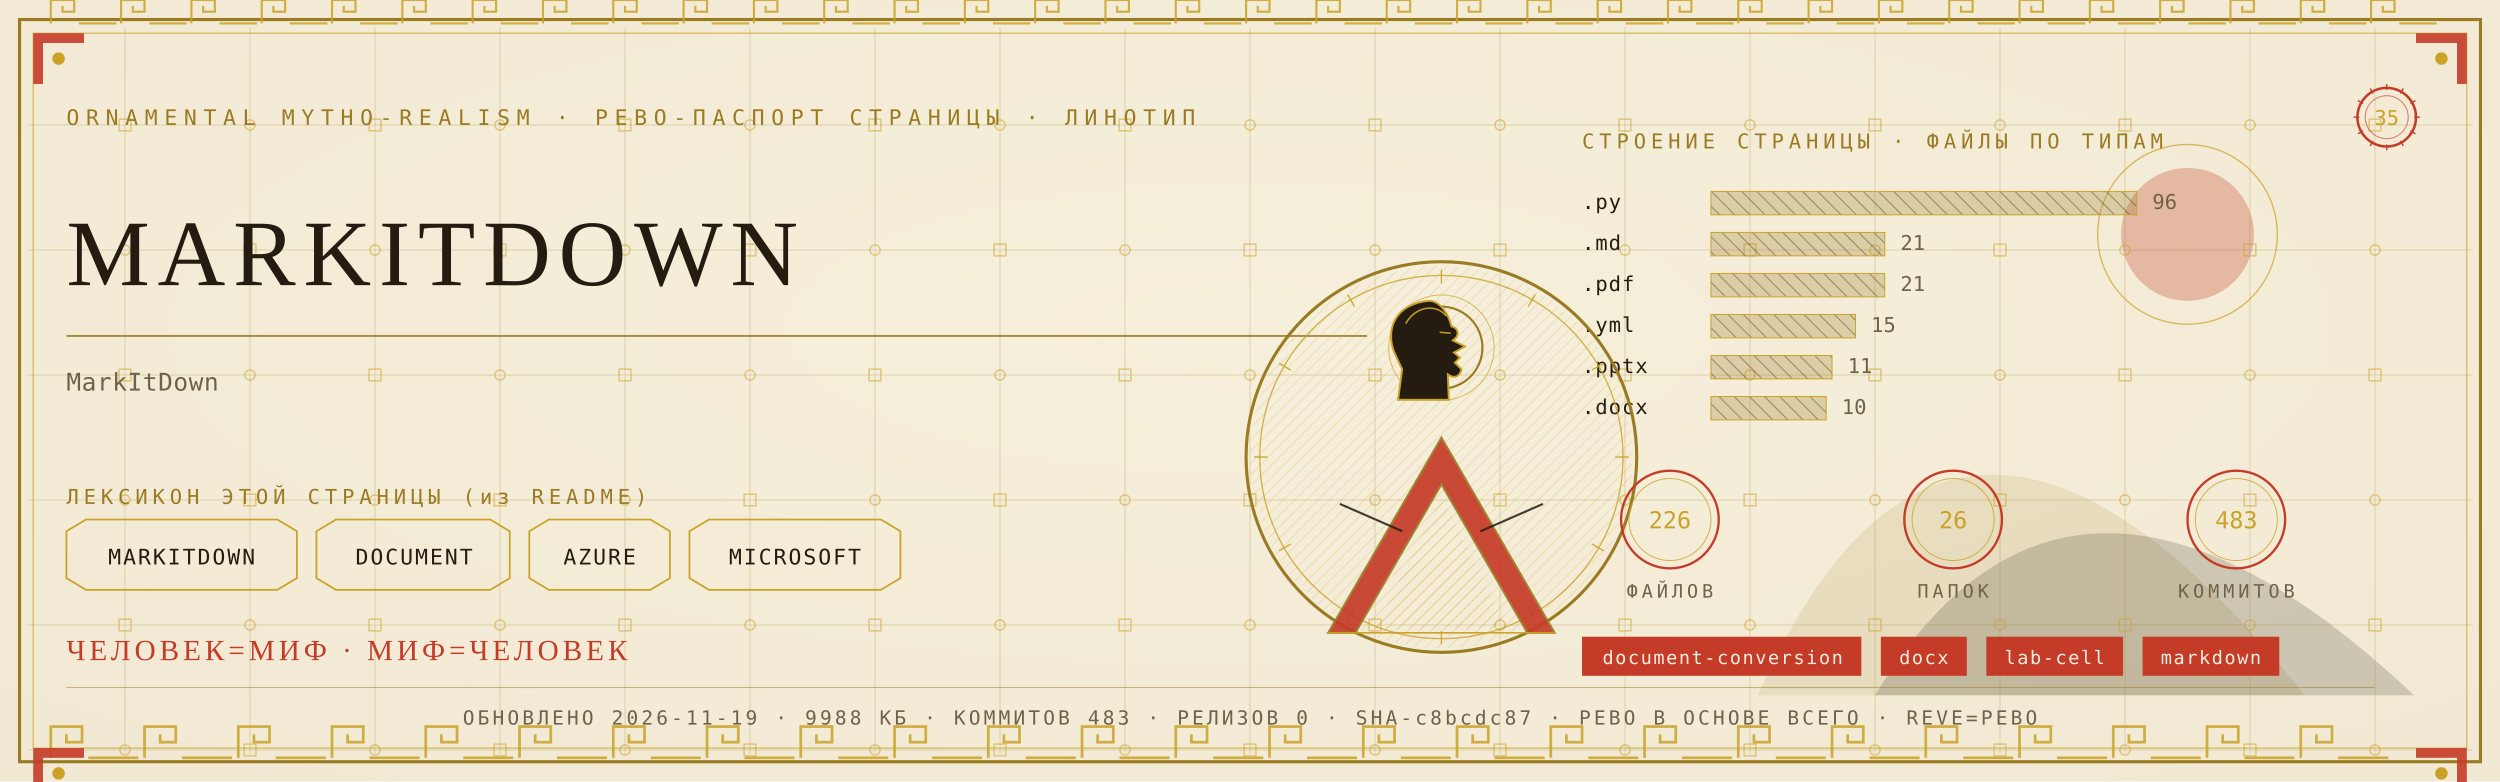
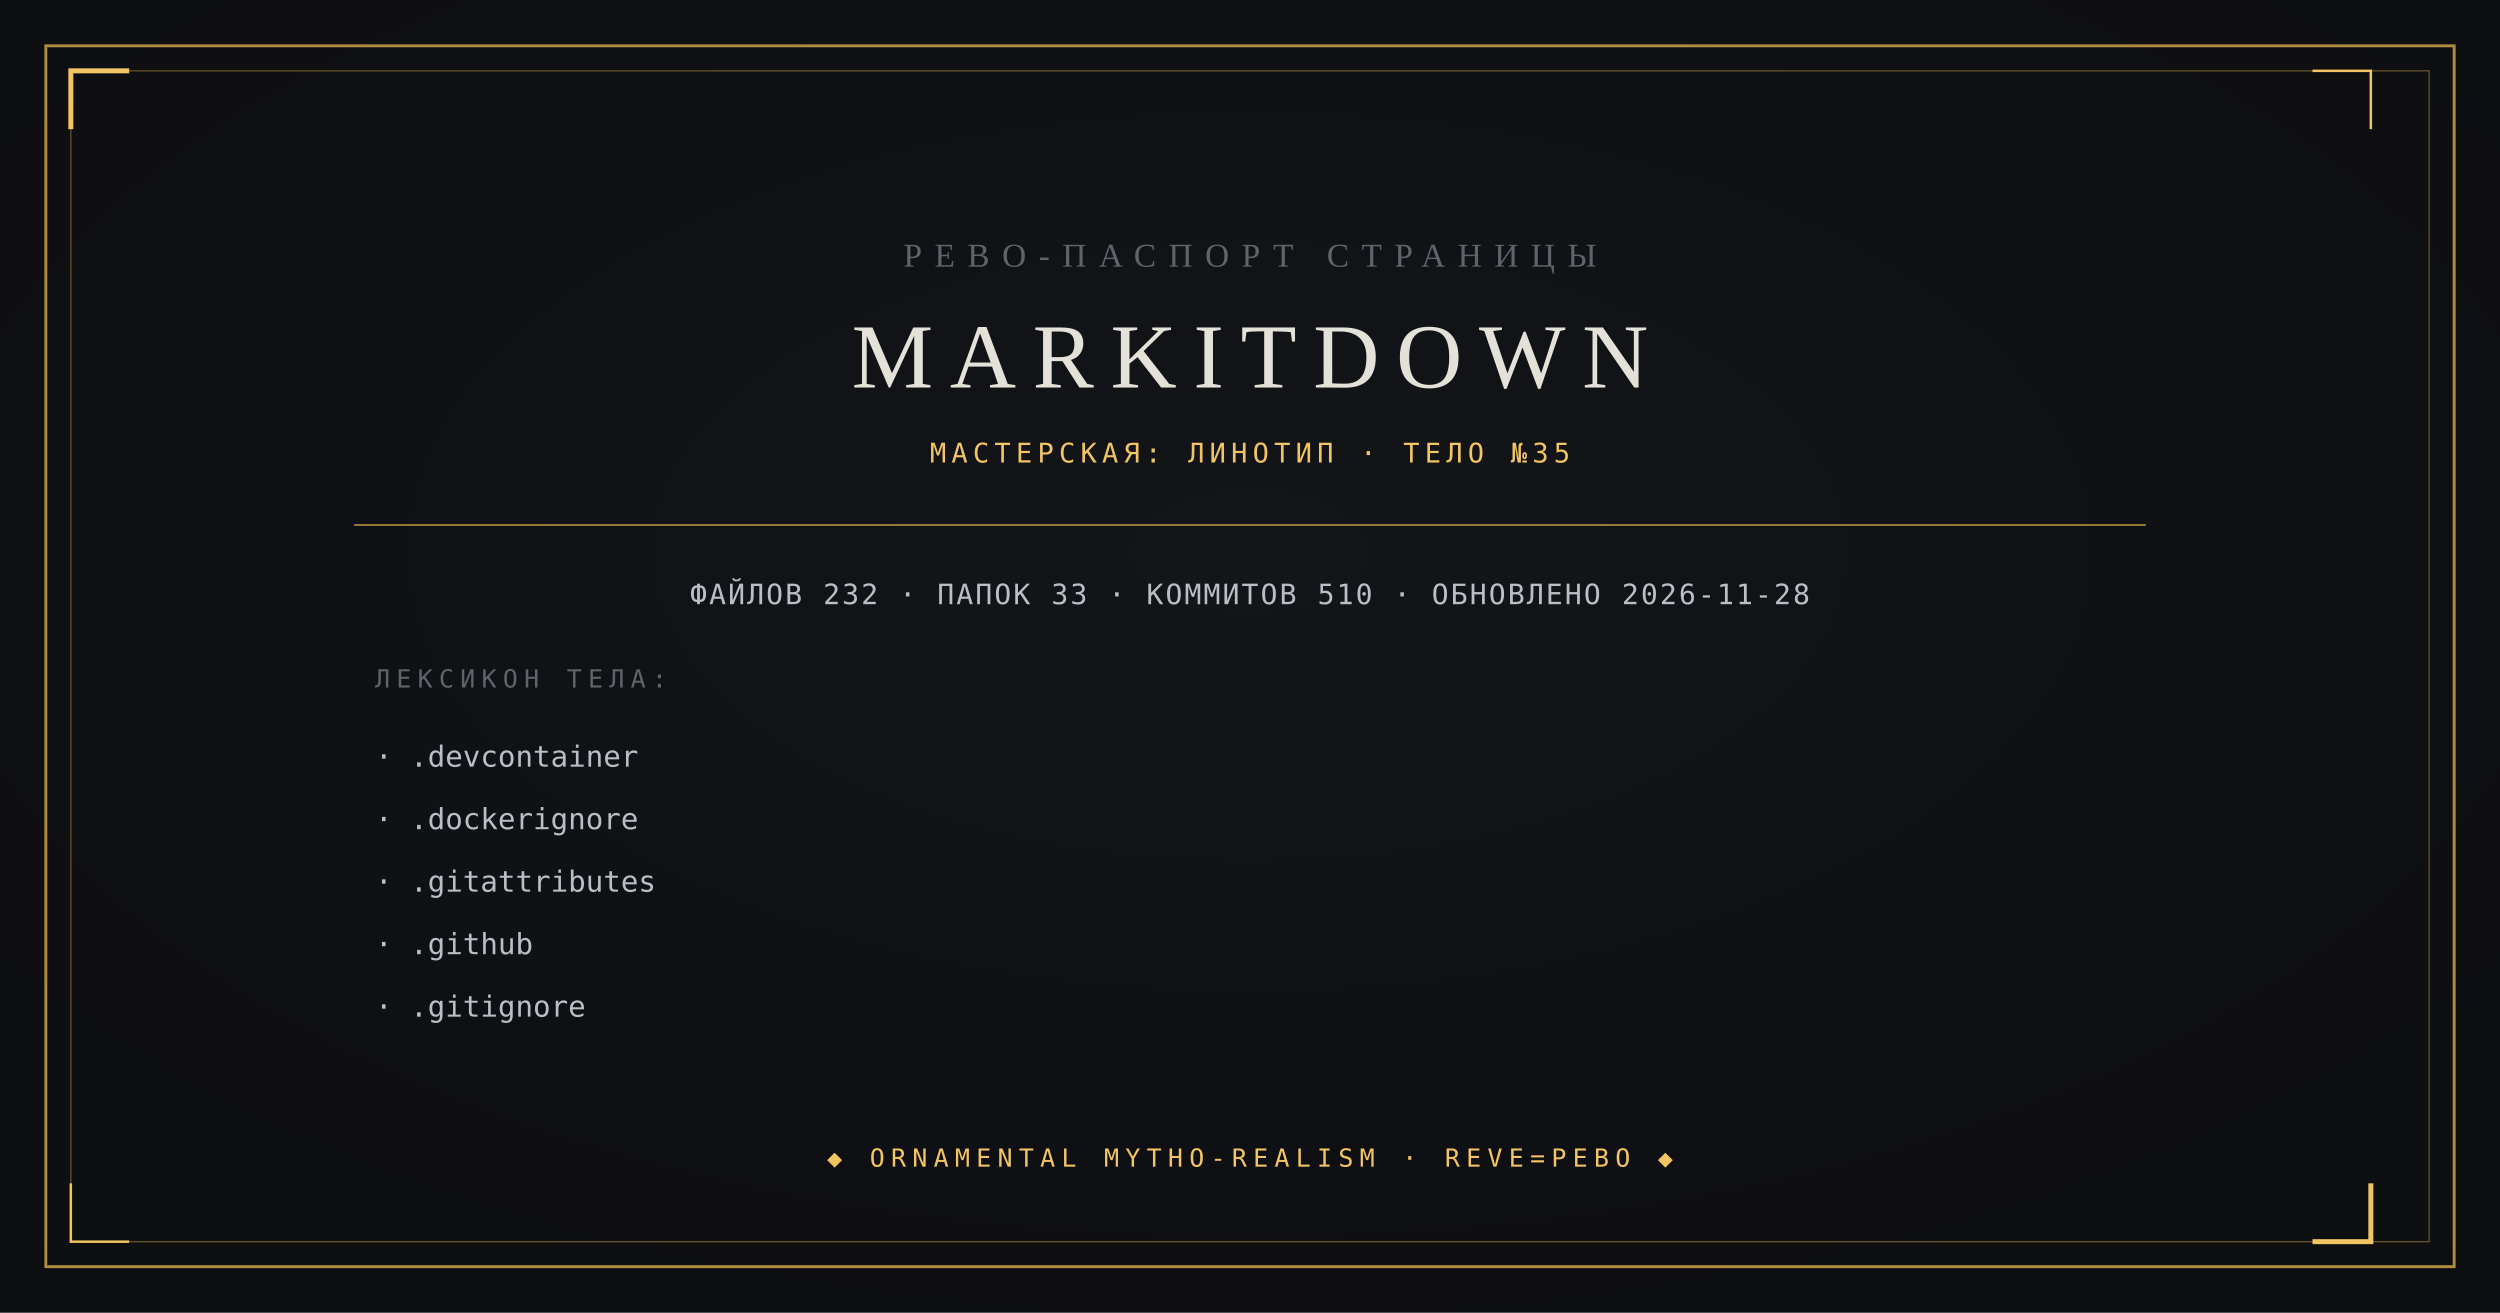
- <svg xmlns="http://www.w3.org/2000/svg" viewBox="0 0 1280 400" width="1280" height="400">
-   <defs>
-     <radialGradient id="rp35" cx="0.5" cy="0.42" r="1.1">
-       <stop offset="0" stop-color="#F6EFDC" />
-       <stop offset="1" stop-color="#EFE6CF" />
-     </radialGradient>
-     <pattern id="hatchm" width="4.2" height="4.2" patternUnits="userSpaceOnUse" patternTransform="rotate(45)">
-       <rect width="4.2" height="4.2" fill="none" />
-       <line x1="0" y1="0" x2="0" y2="4.2" stroke="#C9A227" stroke-width="0.5" />
-     </pattern>
-     <pattern id="hatchv" width="5.5" height="5.5" patternUnits="userSpaceOnUse" patternTransform="rotate(-45)">
-       <rect width="5.5" height="5.5" fill="none" />
-       <line x1="0" y1="0" x2="0" y2="5.5" stroke="#241C10" stroke-width="0.5" />
-     </pattern>
-   </defs>
-   <rect width="1280" height="400" fill="#EFE6CF" />
-   <rect width="1280" height="400" fill="url(#rp35)" opacity="0.94" />
-   <path d="M 900 356 Q 1000 130 1180 356 Z" fill="#9A7B23" opacity="0.14" />
-   <path d="M 960 356 Q 1060 190 1236 356 Z" fill="#241C10" opacity="0.18" />
-   <circle cx="1120" cy="120" r="34" fill="#C43B27" opacity="0.30" />
-   <circle cx="1120" cy="120" r="46" fill="none" stroke="#C9A227" stroke-width="0.7" opacity="0.7" />
-   <g stroke="#9A7B23" stroke-width="0.45" opacity="0.30">
-     <line x1="64" y1="14" x2="64" y2="386" />
-     <line x1="128" y1="14" x2="128" y2="386" />
-     <line x1="192" y1="14" x2="192" y2="386" />
-     <line x1="256" y1="14" x2="256" y2="386" />
-     <line x1="320" y1="14" x2="320" y2="386" />
-     <line x1="384" y1="14" x2="384" y2="386" />
-     <line x1="448" y1="14" x2="448" y2="386" />
-     <line x1="512" y1="14" x2="512" y2="386" />
-     <line x1="576" y1="14" x2="576" y2="386" />
-     <line x1="640" y1="14" x2="640" y2="386" />
-     <line x1="704" y1="14" x2="704" y2="386" />
-     <line x1="768" y1="14" x2="768" y2="386" />
-     <line x1="832" y1="14" x2="832" y2="386" />
-     <line x1="896" y1="14" x2="896" y2="386" />
-     <line x1="960" y1="14" x2="960" y2="386" />
-     <line x1="1024" y1="14" x2="1024" y2="386" />
-     <line x1="1088" y1="14" x2="1088" y2="386" />
-     <line x1="1152" y1="14" x2="1152" y2="386" />
-     <line x1="1216" y1="14" x2="1216" y2="386" />
-     <line x1="14" y1="64" x2="1266" y2="64" />
-     <line x1="14" y1="128" x2="1266" y2="128" />
-     <line x1="14" y1="192" x2="1266" y2="192" />
-     <line x1="14" y1="256" x2="1266" y2="256" />
-     <line x1="14" y1="320" x2="1266" y2="320" />
-     <line x1="14" y1="384" x2="1266" y2="384" />
-   </g>
-   <g fill="none" stroke="#C9A227" stroke-width="0.8" opacity="0.5">
-     <rect x="61" y="61" width="6" height="6" />
-     <circle cx="64" cy="128" r="2.6" />
-     <rect x="61" y="189" width="6" height="6" />
-     <circle cx="64" cy="256" r="2.6" />
-     <rect x="61" y="317" width="6" height="6" />
-     <circle cx="64" cy="384" r="2.6" />
-     <circle cx="128" cy="64" r="2.6" />
-     <rect x="125" y="125" width="6" height="6" />
-     <circle cx="128" cy="192" r="2.6" />
-     <rect x="125" y="253" width="6" height="6" />
-     <circle cx="128" cy="320" r="2.6" />
-     <rect x="125" y="381" width="6" height="6" />
-     <rect x="189" y="61" width="6" height="6" />
-     <circle cx="192" cy="128" r="2.6" />
-     <rect x="189" y="189" width="6" height="6" />
-     <circle cx="192" cy="256" r="2.6" />
-     <rect x="189" y="317" width="6" height="6" />
-     <circle cx="192" cy="384" r="2.6" />
-     <circle cx="256" cy="64" r="2.6" />
-     <rect x="253" y="125" width="6" height="6" />
-     <circle cx="256" cy="192" r="2.6" />
-     <rect x="253" y="253" width="6" height="6" />
-     <circle cx="256" cy="320" r="2.6" />
-     <rect x="253" y="381" width="6" height="6" />
-     <rect x="317" y="61" width="6" height="6" />
-     <circle cx="320" cy="128" r="2.6" />
-     <rect x="317" y="189" width="6" height="6" />
-     <circle cx="320" cy="256" r="2.6" />
-     <rect x="317" y="317" width="6" height="6" />
-     <circle cx="320" cy="384" r="2.6" />
-     <circle cx="384" cy="64" r="2.6" />
-     <rect x="381" y="125" width="6" height="6" />
-     <circle cx="384" cy="192" r="2.6" />
-     <rect x="381" y="253" width="6" height="6" />
-     <circle cx="384" cy="320" r="2.6" />
-     <rect x="381" y="381" width="6" height="6" />
-     <rect x="445" y="61" width="6" height="6" />
-     <circle cx="448" cy="128" r="2.6" />
-     <rect x="445" y="189" width="6" height="6" />
-     <circle cx="448" cy="256" r="2.6" />
-     <rect x="445" y="317" width="6" height="6" />
-     <circle cx="448" cy="384" r="2.6" />
-     <circle cx="512" cy="64" r="2.6" />
-     <rect x="509" y="125" width="6" height="6" />
-     <circle cx="512" cy="192" r="2.6" />
-     <rect x="509" y="253" width="6" height="6" />
-     <circle cx="512" cy="320" r="2.6" />
-     <rect x="509" y="381" width="6" height="6" />
-     <rect x="573" y="61" width="6" height="6" />
-     <circle cx="576" cy="128" r="2.6" />
-     <rect x="573" y="189" width="6" height="6" />
-     <circle cx="576" cy="256" r="2.6" />
-     <rect x="573" y="317" width="6" height="6" />
-     <circle cx="576" cy="384" r="2.6" />
-     <circle cx="640" cy="64" r="2.6" />
-     <rect x="637" y="125" width="6" height="6" />
-     <circle cx="640" cy="192" r="2.6" />
-     <rect x="637" y="253" width="6" height="6" />
-     <circle cx="640" cy="320" r="2.6" />
-     <rect x="637" y="381" width="6" height="6" />
-     <rect x="701" y="61" width="6" height="6" />
-     <circle cx="704" cy="128" r="2.6" />
-     <rect x="701" y="189" width="6" height="6" />
-     <circle cx="704" cy="256" r="2.6" />
-     <rect x="701" y="317" width="6" height="6" />
-     <circle cx="704" cy="384" r="2.6" />
-     <circle cx="768" cy="64" r="2.6" />
-     <rect x="765" y="125" width="6" height="6" />
-     <circle cx="768" cy="192" r="2.6" />
-     <rect x="765" y="253" width="6" height="6" />
-     <circle cx="768" cy="320" r="2.6" />
-     <rect x="765" y="381" width="6" height="6" />
-     <rect x="829" y="61" width="6" height="6" />
-     <circle cx="832" cy="128" r="2.6" />
-     <rect x="829" y="189" width="6" height="6" />
-     <circle cx="832" cy="256" r="2.6" />
-     <rect x="829" y="317" width="6" height="6" />
-     <circle cx="832" cy="384" r="2.6" />
-     <circle cx="896" cy="64" r="2.6" />
-     <rect x="893" y="125" width="6" height="6" />
-     <circle cx="896" cy="192" r="2.6" />
-     <rect x="893" y="253" width="6" height="6" />
-     <circle cx="896" cy="320" r="2.6" />
-     <rect x="893" y="381" width="6" height="6" />
-     <rect x="957" y="61" width="6" height="6" />
-     <circle cx="960" cy="128" r="2.6" />
-     <rect x="957" y="189" width="6" height="6" />
-     <circle cx="960" cy="256" r="2.6" />
-     <rect x="957" y="317" width="6" height="6" />
-     <circle cx="960" cy="384" r="2.6" />
-     <circle cx="1024" cy="64" r="2.6" />
-     <rect x="1021" y="125" width="6" height="6" />
-     <circle cx="1024" cy="192" r="2.6" />
-     <rect x="1021" y="253" width="6" height="6" />
-     <circle cx="1024" cy="320" r="2.6" />
-     <rect x="1021" y="381" width="6" height="6" />
-     <rect x="1085" y="61" width="6" height="6" />
-     <circle cx="1088" cy="128" r="2.6" />
-     <rect x="1085" y="189" width="6" height="6" />
-     <circle cx="1088" cy="256" r="2.6" />
-     <rect x="1085" y="317" width="6" height="6" />
-     <circle cx="1088" cy="384" r="2.6" />
-     <circle cx="1152" cy="64" r="2.6" />
-     <rect x="1149" y="125" width="6" height="6" />
-     <circle cx="1152" cy="192" r="2.6" />
-     <rect x="1149" y="253" width="6" height="6" />
-     <circle cx="1152" cy="320" r="2.6" />
-     <rect x="1149" y="381" width="6" height="6" />
-     <rect x="1213" y="61" width="6" height="6" />
-     <circle cx="1216" cy="128" r="2.6" />
-     <rect x="1213" y="189" width="6" height="6" />
-     <circle cx="1216" cy="256" r="2.6" />
-     <rect x="1213" y="317" width="6" height="6" />
-     <circle cx="1216" cy="384" r="2.6" />
-   </g>
-   <rect x="10" y="10" width="1260" height="380" fill="none" stroke="#9A7B23" stroke-width="1.6" />
-   <rect x="17" y="17" width="1246" height="366" fill="none" stroke="#C9A227" stroke-width="0.6" opacity="0.75" />
-   <g fill="none" stroke="#C9A227" stroke-width="1.4" opacity="0.85">
-     <path d="M 26 388 L 26 372 L 42 372 L 42 380.0 L 34.0 380.0 L 34.0 376.0" />
-     <line x1="45.2" y1="388" x2="70.8" y2="388" />
-     <path d="M 74 388 L 74 372 L 90 372 L 90 380.0 L 82.0 380.0 L 82.0 376.0" />
-     <line x1="93.2" y1="388" x2="118.8" y2="388" />
-     <path d="M 122 388 L 122 372 L 138 372 L 138 380.0 L 130.0 380.0 L 130.0 376.0" />
-     <line x1="141.2" y1="388" x2="166.8" y2="388" />
-     <path d="M 170 388 L 170 372 L 186 372 L 186 380.0 L 178.0 380.0 L 178.0 376.0" />
-     <line x1="189.2" y1="388" x2="214.8" y2="388" />
-     <path d="M 218 388 L 218 372 L 234 372 L 234 380.0 L 226.0 380.0 L 226.0 376.0" />
-     <line x1="237.2" y1="388" x2="262.8" y2="388" />
-     <path d="M 266 388 L 266 372 L 282 372 L 282 380.0 L 274.0 380.0 L 274.0 376.0" />
-     <line x1="285.2" y1="388" x2="310.8" y2="388" />
-     <path d="M 314 388 L 314 372 L 330 372 L 330 380.0 L 322.0 380.0 L 322.0 376.0" />
-     <line x1="333.2" y1="388" x2="358.8" y2="388" />
-     <path d="M 362 388 L 362 372 L 378 372 L 378 380.0 L 370.0 380.0 L 370.0 376.0" />
-     <line x1="381.2" y1="388" x2="406.8" y2="388" />
-     <path d="M 410 388 L 410 372 L 426 372 L 426 380.0 L 418.0 380.0 L 418.0 376.0" />
-     <line x1="429.2" y1="388" x2="454.8" y2="388" />
-     <path d="M 458 388 L 458 372 L 474 372 L 474 380.0 L 466.0 380.0 L 466.0 376.0" />
-     <line x1="477.2" y1="388" x2="502.8" y2="388" />
-     <path d="M 506 388 L 506 372 L 522 372 L 522 380.0 L 514.0 380.0 L 514.0 376.0" />
-     <line x1="525.2" y1="388" x2="550.8" y2="388" />
-     <path d="M 554 388 L 554 372 L 570 372 L 570 380.0 L 562.0 380.0 L 562.0 376.0" />
-     <line x1="573.2" y1="388" x2="598.8" y2="388" />
-     <path d="M 602 388 L 602 372 L 618 372 L 618 380.0 L 610.0 380.0 L 610.0 376.0" />
-     <line x1="621.2" y1="388" x2="646.8" y2="388" />
-     <path d="M 650 388 L 650 372 L 666 372 L 666 380.0 L 658.0 380.0 L 658.0 376.0" />
-     <line x1="669.2" y1="388" x2="694.8" y2="388" />
-     <path d="M 698 388 L 698 372 L 714 372 L 714 380.0 L 706.0 380.0 L 706.0 376.0" />
-     <line x1="717.2" y1="388" x2="742.8" y2="388" />
-     <path d="M 746 388 L 746 372 L 762 372 L 762 380.0 L 754.0 380.0 L 754.0 376.0" />
-     <line x1="765.2" y1="388" x2="790.8" y2="388" />
-     <path d="M 794 388 L 794 372 L 810 372 L 810 380.0 L 802.0 380.0 L 802.0 376.0" />
-     <line x1="813.2" y1="388" x2="838.8" y2="388" />
-     <path d="M 842 388 L 842 372 L 858 372 L 858 380.0 L 850.0 380.0 L 850.0 376.0" />
-     <line x1="861.2" y1="388" x2="886.8" y2="388" />
-     <path d="M 890 388 L 890 372 L 906 372 L 906 380.0 L 898.0 380.0 L 898.0 376.0" />
-     <line x1="909.2" y1="388" x2="934.8" y2="388" />
-     <path d="M 938 388 L 938 372 L 954 372 L 954 380.0 L 946.0 380.0 L 946.0 376.0" />
-     <line x1="957.2" y1="388" x2="982.8" y2="388" />
-     <path d="M 986 388 L 986 372 L 1002 372 L 1002 380.0 L 994.0 380.0 L 994.0 376.0" />
-     <line x1="1005.2" y1="388" x2="1030.8" y2="388" />
-     <path d="M 1034 388 L 1034 372 L 1050 372 L 1050 380.0 L 1042.0 380.0 L 1042.0 376.0" />
-     <line x1="1053.2" y1="388" x2="1078.8" y2="388" />
-     <path d="M 1082 388 L 1082 372 L 1098 372 L 1098 380.0 L 1090.0 380.0 L 1090.0 376.0" />
-     <line x1="1101.2" y1="388" x2="1126.8" y2="388" />
-     <path d="M 1130 388 L 1130 372 L 1146 372 L 1146 380.0 L 1138.0 380.0 L 1138.0 376.0" />
-     <line x1="1149.2" y1="388" x2="1174.8" y2="388" />
-     <path d="M 1178 388 L 1178 372 L 1194 372 L 1194 380.0 L 1186.0 380.0 L 1186.0 376.0" />
-     <line x1="1197.2" y1="388" x2="1222.8" y2="388" />
-   </g>
-   <g fill="none" stroke="#C9A227" stroke-width="1.1" opacity="0.85">
-     <path d="M 26 12 L 26 0 L 38 0 L 38 6.0 L 32.0 6.0 L 32.0 3.0" />
-     <line x1="40.4" y1="12" x2="59.6" y2="12" />
-     <path d="M 62 12 L 62 0 L 74 0 L 74 6.0 L 68.0 6.0 L 68.0 3.0" />
-     <line x1="76.4" y1="12" x2="95.6" y2="12" />
-     <path d="M 98 12 L 98 0 L 110 0 L 110 6.0 L 104.0 6.0 L 104.0 3.0" />
-     <line x1="112.4" y1="12" x2="131.6" y2="12" />
-     <path d="M 134 12 L 134 0 L 146 0 L 146 6.0 L 140.0 6.0 L 140.0 3.0" />
-     <line x1="148.4" y1="12" x2="167.6" y2="12" />
-     <path d="M 170 12 L 170 0 L 182 0 L 182 6.0 L 176.0 6.0 L 176.0 3.0" />
-     <line x1="184.4" y1="12" x2="203.6" y2="12" />
-     <path d="M 206 12 L 206 0 L 218 0 L 218 6.0 L 212.0 6.0 L 212.0 3.0" />
-     <line x1="220.4" y1="12" x2="239.6" y2="12" />
-     <path d="M 242 12 L 242 0 L 254 0 L 254 6.0 L 248.0 6.0 L 248.0 3.0" />
-     <line x1="256.4" y1="12" x2="275.6" y2="12" />
-     <path d="M 278 12 L 278 0 L 290 0 L 290 6.0 L 284.0 6.0 L 284.0 3.0" />
-     <line x1="292.4" y1="12" x2="311.6" y2="12" />
-     <path d="M 314 12 L 314 0 L 326 0 L 326 6.0 L 320.0 6.0 L 320.0 3.0" />
-     <line x1="328.4" y1="12" x2="347.6" y2="12" />
-     <path d="M 350 12 L 350 0 L 362 0 L 362 6.0 L 356.0 6.0 L 356.0 3.0" />
-     <line x1="364.4" y1="12" x2="383.6" y2="12" />
-     <path d="M 386 12 L 386 0 L 398 0 L 398 6.0 L 392.0 6.0 L 392.0 3.0" />
-     <line x1="400.4" y1="12" x2="419.6" y2="12" />
-     <path d="M 422 12 L 422 0 L 434 0 L 434 6.0 L 428.0 6.0 L 428.0 3.0" />
-     <line x1="436.4" y1="12" x2="455.6" y2="12" />
-     <path d="M 458 12 L 458 0 L 470 0 L 470 6.0 L 464.0 6.0 L 464.0 3.0" />
-     <line x1="472.4" y1="12" x2="491.6" y2="12" />
-     <path d="M 494 12 L 494 0 L 506 0 L 506 6.0 L 500.0 6.0 L 500.0 3.0" />
-     <line x1="508.4" y1="12" x2="527.6" y2="12" />
-     <path d="M 530 12 L 530 0 L 542 0 L 542 6.0 L 536.0 6.0 L 536.0 3.0" />
-     <line x1="544.4" y1="12" x2="563.6" y2="12" />
-     <path d="M 566 12 L 566 0 L 578 0 L 578 6.0 L 572.0 6.0 L 572.0 3.0" />
-     <line x1="580.4" y1="12" x2="599.6" y2="12" />
-     <path d="M 602 12 L 602 0 L 614 0 L 614 6.0 L 608.0 6.0 L 608.0 3.0" />
-     <line x1="616.4" y1="12" x2="635.6" y2="12" />
-     <path d="M 638 12 L 638 0 L 650 0 L 650 6.0 L 644.0 6.0 L 644.0 3.0" />
-     <line x1="652.4" y1="12" x2="671.6" y2="12" />
-     <path d="M 674 12 L 674 0 L 686 0 L 686 6.0 L 680.0 6.0 L 680.0 3.0" />
-     <line x1="688.4" y1="12" x2="707.6" y2="12" />
-     <path d="M 710 12 L 710 0 L 722 0 L 722 6.0 L 716.0 6.0 L 716.0 3.0" />
-     <line x1="724.4" y1="12" x2="743.6" y2="12" />
-     <path d="M 746 12 L 746 0 L 758 0 L 758 6.0 L 752.0 6.0 L 752.0 3.0" />
-     <line x1="760.4" y1="12" x2="779.6" y2="12" />
-     <path d="M 782 12 L 782 0 L 794 0 L 794 6.0 L 788.0 6.0 L 788.0 3.0" />
-     <line x1="796.4" y1="12" x2="815.6" y2="12" />
-     <path d="M 818 12 L 818 0 L 830 0 L 830 6.0 L 824.0 6.0 L 824.0 3.0" />
-     <line x1="832.4" y1="12" x2="851.6" y2="12" />
-     <path d="M 854 12 L 854 0 L 866 0 L 866 6.0 L 860.0 6.0 L 860.0 3.0" />
-     <line x1="868.4" y1="12" x2="887.6" y2="12" />
-     <path d="M 890 12 L 890 0 L 902 0 L 902 6.0 L 896.0 6.0 L 896.0 3.0" />
-     <line x1="904.4" y1="12" x2="923.6" y2="12" />
-     <path d="M 926 12 L 926 0 L 938 0 L 938 6.0 L 932.0 6.0 L 932.0 3.0" />
-     <line x1="940.4" y1="12" x2="959.6" y2="12" />
-     <path d="M 962 12 L 962 0 L 974 0 L 974 6.0 L 968.0 6.0 L 968.0 3.0" />
-     <line x1="976.4" y1="12" x2="995.6" y2="12" />
-     <path d="M 998 12 L 998 0 L 1010 0 L 1010 6.0 L 1004.0 6.0 L 1004.0 3.0" />
-     <line x1="1012.4" y1="12" x2="1031.6" y2="12" />
-     <path d="M 1034 12 L 1034 0 L 1046 0 L 1046 6.0 L 1040.0 6.0 L 1040.0 3.0" />
-     <line x1="1048.4" y1="12" x2="1067.6" y2="12" />
-     <path d="M 1070 12 L 1070 0 L 1082 0 L 1082 6.0 L 1076.0 6.0 L 1076.0 3.0" />
-     <line x1="1084.4" y1="12" x2="1103.6" y2="12" />
-     <path d="M 1106 12 L 1106 0 L 1118 0 L 1118 6.0 L 1112.0 6.0 L 1112.0 3.0" />
-     <line x1="1120.4" y1="12" x2="1139.6" y2="12" />
-     <path d="M 1142 12 L 1142 0 L 1154 0 L 1154 6.0 L 1148.0 6.0 L 1148.0 3.0" />
-     <line x1="1156.4" y1="12" x2="1175.6" y2="12" />
-     <path d="M 1178 12 L 1178 0 L 1190 0 L 1190 6.0 L 1184.0 6.0 L 1184.0 3.0" />
-     <line x1="1192.4" y1="12" x2="1211.6" y2="12" />
-     <path d="M 1214 12 L 1214 0 L 1226 0 L 1226 6.0 L 1220.0 6.0 L 1220.0 3.0" />
-     <line x1="1228.4" y1="12" x2="1247.6" y2="12" />
-   </g>
-   <g transform="translate(17,17) scale(1,1)">
-     <path d="M 0 0 L 26 0 L 26 5 L 5 5 L 5 26 L 0 26 Z" fill="#C43B27" opacity="0.9" />
-     <circle cx="13" cy="13" r="3.2" fill="#C9A227" />
-   </g>
-   <g transform="translate(1263,17) scale(-1,1)">
-     <path d="M 0 0 L 26 0 L 26 5 L 5 5 L 5 26 L 0 26 Z" fill="#C43B27" opacity="0.9" />
-     <circle cx="13" cy="13" r="3.2" fill="#C9A227" />
-   </g>
-   <g transform="translate(17,383) scale(1,1)">
-     <path d="M 0 0 L 26 0 L 26 5 L 5 5 L 5 26 L 0 26 Z" fill="#C43B27" opacity="0.9" />
-     <circle cx="13" cy="13" r="3.2" fill="#C9A227" />
-   </g>
-   <g transform="translate(1263,383) scale(-1,1)">
-     <path d="M 0 0 L 26 0 L 26 5 L 5 5 L 5 26 L 0 26 Z" fill="#C43B27" opacity="0.9" />
-     <circle cx="13" cy="13" r="3.2" fill="#C9A227" />
-   </g>
-   <text x="34" y="64" font-family="'Cascadia Mono', ui-monospace, Consolas, monospace" font-size="11" fill="#9A7B23" letter-spacing="3.4">ORNAMENTAL MYTHO-REALISM · РЕВО-ПАСПОРТ СТРАНИЦЫ · ЛИНОТИП</text>
-   <g transform="translate(1222,60)">
-     <circle r="15" fill="none" stroke="#C43B27" stroke-width="1.3" />
-     <circle r="11" fill="none" stroke="#C43B27" stroke-width="0.55" opacity="0.6" />
-     <text y="4" text-anchor="middle" font-family="'Cascadia Mono', ui-monospace, Consolas, monospace" font-size="10.5" fill="#C9A227">35</text>
-     <g stroke="#C43B27" stroke-width="0.7">
-       <line x1="0" y1="-17" x2="0" y2="-14" transform="rotate(0)" />
-       <line x1="0" y1="-17" x2="0" y2="-14" transform="rotate(30)" />
-       <line x1="0" y1="-17" x2="0" y2="-14" transform="rotate(60)" />
-       <line x1="0" y1="-17" x2="0" y2="-14" transform="rotate(90)" />
-       <line x1="0" y1="-17" x2="0" y2="-14" transform="rotate(120)" />
-       <line x1="0" y1="-17" x2="0" y2="-14" transform="rotate(150)" />
-       <line x1="0" y1="-17" x2="0" y2="-14" transform="rotate(180)" />
-       <line x1="0" y1="-17" x2="0" y2="-14" transform="rotate(210)" />
-       <line x1="0" y1="-17" x2="0" y2="-14" transform="rotate(240)" />
-       <line x1="0" y1="-17" x2="0" y2="-14" transform="rotate(270)" />
-       <line x1="0" y1="-17" x2="0" y2="-14" transform="rotate(300)" />
-       <line x1="0" y1="-17" x2="0" y2="-14" transform="rotate(330)" />
-     </g>
-   </g>
-   <text x="34" y="146" font-family="Georgia, 'Times New Roman', serif" font-size="48.0" fill="#241C10" letter-spacing="4">MARKITDOWN</text>
-   <line x1="34" y1="172" x2="700" y2="172" stroke="#9A7B23" stroke-width="1" opacity="0.85" />
-   <text x="34" y="200" font-family="'Cascadia Mono', ui-monospace, Consolas, monospace" font-size="12.5" fill="#6E6249" letter-spacing="0.3">MarkItDown</text>
-   <text x="34" y="258" font-family="'Cascadia Mono', ui-monospace, Consolas, monospace" font-size="10.5" fill="#9A7B23" letter-spacing="2.5">ЛЕКСИКОН ЭТОЙ СТРАНИЦЫ (из README)</text>
-   <path d="M 34 272 L 44 266 L 142 266 L 152 272 L 152 296 L 142 302 L 44 302 L 34 296 Z" fill="none" stroke="#C9A227" stroke-width="0.9" />
-   <text x="93" y="289" text-anchor="middle" font-family="'Cascadia Mono', ui-monospace, Consolas, monospace" font-size="11" fill="#241C10" letter-spacing="1">MARKITDOWN</text>
-   <path d="M 162 272 L 172 266 L 251 266 L 261 272 L 261 296 L 251 302 L 172 302 L 162 296 Z" fill="none" stroke="#C9A227" stroke-width="0.9" />
-   <text x="212" y="289" text-anchor="middle" font-family="'Cascadia Mono', ui-monospace, Consolas, monospace" font-size="11" fill="#241C10" letter-spacing="1">DOCUMENT</text>
-   <path d="M 271 272 L 281 266 L 333 266 L 343 272 L 343 296 L 333 302 L 281 302 L 271 296 Z" fill="none" stroke="#C9A227" stroke-width="0.9" />
-   <text x="307" y="289" text-anchor="middle" font-family="'Cascadia Mono', ui-monospace, Consolas, monospace" font-size="11" fill="#241C10" letter-spacing="1">AZURE</text>
-   <path d="M 353 272 L 363 266 L 451 266 L 461 272 L 461 296 L 451 302 L 363 302 L 353 296 Z" fill="none" stroke="#C9A227" stroke-width="0.9" />
-   <text x="407" y="289" text-anchor="middle" font-family="'Cascadia Mono', ui-monospace, Consolas, monospace" font-size="11" fill="#241C10" letter-spacing="1">MICROSOFT</text>
-   <text x="810" y="76" font-family="'Cascadia Mono', ui-monospace, Consolas, monospace" font-size="10.5" fill="#9A7B23" letter-spacing="2.5">СТРОЕНИЕ СТРАНИЦЫ · ФАЙЛЫ ПО ТИПАМ</text>
-   <text x="810" y="107" font-family="'Cascadia Mono', ui-monospace, Consolas, monospace" font-size="10.5" fill="#241C10" letter-spacing="0.5">.py</text>
-   <rect x="876" y="98" width="218" height="12" fill="url(#hatchv)" opacity="0.9" />
-   <rect x="876" y="98" width="218" height="12" fill="#9A7B23" opacity="0.28" />
-   <rect x="876" y="98" width="218" height="12" fill="none" stroke="#C9A227" stroke-width="0.5" />
-   <text x="1102" y="107" font-family="'Cascadia Mono', ui-monospace, Consolas, monospace" font-size="10.5" fill="#6E6249">96</text>
-   <text x="810" y="128" font-family="'Cascadia Mono', ui-monospace, Consolas, monospace" font-size="10.5" fill="#241C10" letter-spacing="0.5">.md</text>
-   <rect x="876" y="119" width="89" height="12" fill="url(#hatchv)" opacity="0.9" />
-   <rect x="876" y="119" width="89" height="12" fill="#9A7B23" opacity="0.28" />
-   <rect x="876" y="119" width="89" height="12" fill="none" stroke="#C9A227" stroke-width="0.5" />
-   <text x="973" y="128" font-family="'Cascadia Mono', ui-monospace, Consolas, monospace" font-size="10.5" fill="#6E6249">21</text>
-   <text x="810" y="149" font-family="'Cascadia Mono', ui-monospace, Consolas, monospace" font-size="10.5" fill="#241C10" letter-spacing="0.5">.pdf</text>
-   <rect x="876" y="140" width="89" height="12" fill="url(#hatchv)" opacity="0.9" />
-   <rect x="876" y="140" width="89" height="12" fill="#9A7B23" opacity="0.28" />
-   <rect x="876" y="140" width="89" height="12" fill="none" stroke="#C9A227" stroke-width="0.5" />
-   <text x="973" y="149" font-family="'Cascadia Mono', ui-monospace, Consolas, monospace" font-size="10.5" fill="#6E6249">21</text>
-   <text x="810" y="170" font-family="'Cascadia Mono', ui-monospace, Consolas, monospace" font-size="10.5" fill="#241C10" letter-spacing="0.5">.yml</text>
-   <rect x="876" y="161" width="74" height="12" fill="url(#hatchv)" opacity="0.9" />
-   <rect x="876" y="161" width="74" height="12" fill="#9A7B23" opacity="0.28" />
-   <rect x="876" y="161" width="74" height="12" fill="none" stroke="#C9A227" stroke-width="0.5" />
-   <text x="958" y="170" font-family="'Cascadia Mono', ui-monospace, Consolas, monospace" font-size="10.5" fill="#6E6249">15</text>
-   <text x="810" y="191" font-family="'Cascadia Mono', ui-monospace, Consolas, monospace" font-size="10.5" fill="#241C10" letter-spacing="0.5">.pptx</text>
-   <rect x="876" y="182" width="62" height="12" fill="url(#hatchv)" opacity="0.9" />
-   <rect x="876" y="182" width="62" height="12" fill="#9A7B23" opacity="0.28" />
-   <rect x="876" y="182" width="62" height="12" fill="none" stroke="#C9A227" stroke-width="0.5" />
-   <text x="946" y="191" font-family="'Cascadia Mono', ui-monospace, Consolas, monospace" font-size="10.5" fill="#6E6249">11</text>
-   <text x="810" y="212" font-family="'Cascadia Mono', ui-monospace, Consolas, monospace" font-size="10.5" fill="#241C10" letter-spacing="0.5">.docx</text>
-   <rect x="876" y="203" width="59" height="12" fill="url(#hatchv)" opacity="0.9" />
-   <rect x="876" y="203" width="59" height="12" fill="#9A7B23" opacity="0.28" />
-   <rect x="876" y="203" width="59" height="12" fill="none" stroke="#C9A227" stroke-width="0.5" />
-   <text x="943" y="212" font-family="'Cascadia Mono', ui-monospace, Consolas, monospace" font-size="10.5" fill="#6E6249">10</text>
-   <g transform="translate(738,234)">
-     <circle r="100" fill="none" stroke="#9A7B23" stroke-width="1.6" />
-     <circle r="93" fill="none" stroke="#C9A227" stroke-width="0.7" opacity="0.8" />
-     <circle r="98" fill="url(#hatchm)" opacity="0.4" />
-     <g stroke="#C9A227" stroke-width="0.7" opacity="0.9">
-       <line x1="0" y1="-96" x2="0" y2="-89" transform="rotate(0)" />
-       <line x1="0" y1="-96" x2="0" y2="-89" transform="rotate(30)" />
-       <line x1="0" y1="-96" x2="0" y2="-89" transform="rotate(60)" />
-       <line x1="0" y1="-96" x2="0" y2="-89" transform="rotate(90)" />
-       <line x1="0" y1="-96" x2="0" y2="-89" transform="rotate(120)" />
-       <line x1="0" y1="-96" x2="0" y2="-89" transform="rotate(150)" />
-       <line x1="0" y1="-96" x2="0" y2="-89" transform="rotate(180)" />
-       <line x1="0" y1="-96" x2="0" y2="-89" transform="rotate(210)" />
-       <line x1="0" y1="-96" x2="0" y2="-89" transform="rotate(240)" />
-       <line x1="0" y1="-96" x2="0" y2="-89" transform="rotate(270)" />
-       <line x1="0" y1="-96" x2="0" y2="-89" transform="rotate(300)" />
-       <line x1="0" y1="-96" x2="0" y2="-89" transform="rotate(330)" />
-     </g>
-     <circle cy="-56" r="21" fill="none" stroke="#9A7B23" stroke-width="1.1" />
-     <circle cy="-56" r="27" fill="none" stroke="#C9A227" stroke-width="0.5" opacity="0.7" />
-     <path d="M -6.0 -80.0 C -23.5 -78.7 -28.7 -65.7 -24.3 -54.0 L -20.1 -44.9 L -22.2 -29.3 L 3.8 -29.3 L 3.3 -42.3 C 6.9 -39.7 9.5 -41.5 10.3 -44.9 L 6.9 -48.3 L 9.5 -50.9 L 6.4 -53.5 L 12.1 -56.6 L 5.9 -59.7 C 9.5 -62.3 9.0 -65.7 5.1 -67.0 C 3.8 -72.7 -0.1 -79.5 -6.0 -80.0 Z" fill="#241C10" stroke="#C9A227" stroke-width="1.0" />
-     <g fill="none" stroke="#C9A227" stroke-width="0.8" opacity="0.95">
-       <path d="M -18.3 -68.3 C -13.1 -77.4 -2.7 -78.7 2.5 -72.2" />
-       <path d="M -0.9 -63.9 L 4.8 -63.4" />
-     </g>
-     <path d="M -58.0 90.0 L 0 -10.0 L 58.0 90.0 L 44.0 90.0 L 0 14.0 L -44.0 90.0 Z" fill="#C43B27" opacity="0.92" stroke="#9A7B23" stroke-width="1.0" />
-     <path d="M -34.0 88.0 L 0 20.0 L 34.0 88.0" fill="url(#hatchm)" opacity="0.5" stroke="none" />
-     <path d="M -58.0 90.0 L 58.0 90.0" fill="none" stroke="#C9A227" stroke-width="0.8" />
-     <path d="M -52.0 24.0 L -20.0 38.0" fill="none" stroke="#241C10" stroke-width="1.1" opacity="0.85" />
-     <path d="M 52.0 24.0 L 20.0 38.0" fill="none" stroke="#241C10" stroke-width="1.1" opacity="0.85" />
-   </g>
-   <g transform="translate(855,266)">
-     <circle r="25" fill="none" stroke="#C43B27" stroke-width="1.2" />
-     <circle r="21" fill="none" stroke="#C9A227" stroke-width="0.5" opacity="0.8" />
-     <text y="4.5" text-anchor="middle" font-family="'Cascadia Mono', ui-monospace, Consolas, monospace" font-size="12" fill="#C9A227">226</text>
-     <text y="40" text-anchor="middle" font-family="'Cascadia Mono', ui-monospace, Consolas, monospace" font-size="9.5" fill="#6E6249" letter-spacing="2">ФАЙЛОВ</text>
-   </g>
-   <g transform="translate(1000,266)">
-     <circle r="25" fill="none" stroke="#C43B27" stroke-width="1.2" />
-     <circle r="21" fill="none" stroke="#C9A227" stroke-width="0.5" opacity="0.8" />
-     <text y="4.5" text-anchor="middle" font-family="'Cascadia Mono', ui-monospace, Consolas, monospace" font-size="12" fill="#C9A227">26</text>
-     <text y="40" text-anchor="middle" font-family="'Cascadia Mono', ui-monospace, Consolas, monospace" font-size="9.5" fill="#6E6249" letter-spacing="2">ПАПОК</text>
-   </g>
-   <g transform="translate(1145,266)">
-     <circle r="25" fill="none" stroke="#C43B27" stroke-width="1.2" />
-     <circle r="21" fill="none" stroke="#C9A227" stroke-width="0.5" opacity="0.8" />
-     <text y="4.5" text-anchor="middle" font-family="'Cascadia Mono', ui-monospace, Consolas, monospace" font-size="12" fill="#C9A227">483</text>
-     <text y="40" text-anchor="middle" font-family="'Cascadia Mono', ui-monospace, Consolas, monospace" font-size="9.5" fill="#6E6249" letter-spacing="2">КОММИТОВ</text>
-   </g>
-   <rect x="810" y="326" rx="0" width="143" height="20" fill="#C43B27" />
-   <text x="882" y="340" text-anchor="middle" font-family="'Cascadia Mono', ui-monospace, Consolas, monospace" font-size="9.5" fill="#F5EFE2" letter-spacing="0.8">document-conversion</text>
-   <rect x="963" y="326" rx="0" width="44" height="20" fill="#C43B27" />
-   <text x="985" y="340" text-anchor="middle" font-family="'Cascadia Mono', ui-monospace, Consolas, monospace" font-size="9.5" fill="#F5EFE2" letter-spacing="0.8">docx</text>
-   <rect x="1017" y="326" rx="0" width="70" height="20" fill="#C43B27" />
-   <text x="1052" y="340" text-anchor="middle" font-family="'Cascadia Mono', ui-monospace, Consolas, monospace" font-size="9.5" fill="#F5EFE2" letter-spacing="0.8">lab-cell</text>
-   <rect x="1097" y="326" rx="0" width="70" height="20" fill="#C43B27" />
-   <text x="1132" y="340" text-anchor="middle" font-family="'Cascadia Mono', ui-monospace, Consolas, monospace" font-size="9.5" fill="#F5EFE2" letter-spacing="0.8">markdown</text>
-   <text x="34" y="338" font-family="Georgia, 'Times New Roman', serif" font-size="15" fill="#C43B27" letter-spacing="2">ЧЕЛОВЕК=МИФ · МИФ=ЧЕЛОВЕК</text>
-   <line x1="34" y1="352" x2="1216" y2="352" stroke="#9A7B23" stroke-width="0.6" opacity="0.5" />
-   <text x="640" y="371" text-anchor="middle" font-family="'Cascadia Mono', ui-monospace, Consolas, monospace" font-size="10" fill="#6E6249" letter-spacing="1.6">ОБНОВЛЕНО 2026-11-19 · 9988 КБ · КОММИТОВ 483 · РЕЛИЗОВ 0 · SHA-c8bcdc87 · РЕВО В ОСНОВЕ ВСЕГО · REVE=РЕВО</text>
+ <svg xmlns="http://www.w3.org/2000/svg" viewBox="0 0 1200 630" width="1200" height="630">
+   <rect width="1200" height="630" fill="#0B0C0E" />
+   <radialGradient id="v" cx="0.5" cy="0.42" r="0.95">
+     <stop offset="0" stop-color="#14161A" />
+     <stop offset="1" stop-color="#0B0C0E" />
+   </radialGradient>
+   <rect width="1200" height="630" fill="url(#v)" opacity="0.9" />
+   <rect x="22" y="22" width="1156" height="586" fill="none" stroke="#B08D3E" stroke-width="1.4" />
+   <rect x="34" y="34" width="1132" height="562" fill="none" stroke="#B08D3E" stroke-width="0.6" opacity="0.55" />
+   <path d="M 34 62 L 34 34 L 62 34" fill="none" stroke="#F2C464" stroke-width="2.4" />
+   <path d="M 1138 568 L 1138 596 L 1110 596" fill="none" stroke="#F2C464" stroke-width="2.4" />
+   <path d="M 1138 62 L 1138 34 L 1110 34" fill="none" stroke="#F2C464" stroke-width="1.2" />
+   <path d="M 62 596 L 34 596 L 34 568" fill="none" stroke="#F2C464" stroke-width="1.2" />
+   <text x="600" y="128" text-anchor="middle" font-family="Georgia, 'Times New Roman', serif" font-size="16" fill="#5E646C" letter-spacing="6">РЕВО-ПАСПОРТ СТРАНИЦЫ</text>
+   <text x="600" y="186" text-anchor="middle" font-family="Georgia, 'Times New Roman', serif" font-size="44" fill="#E4E2D8" letter-spacing="8">MARKITDOWN</text>
+   <text x="600" y="222" text-anchor="middle" font-family="ui-monospace, Consolas, monospace" font-size="13" fill="#F2C464" letter-spacing="2.5">МАСТЕРСКАЯ: ЛИНОТИП · ТЕЛО №35</text>
+   <line x1="170" y1="252" x2="1030" y2="252" stroke="#B08D3E" stroke-width="0.8" />
+   <text x="600" y="290" text-anchor="middle" font-family="ui-monospace, Consolas, monospace" font-size="13.5" fill="#B9BFC7" letter-spacing="1">ФАЙЛОВ 232 · ПАПОК 33 · КОММИТОВ 510 · ОБНОВЛЕНО 2026-11-28</text>
+   <text x="180" y="330" font-family="ui-monospace, Consolas, monospace" font-size="12" fill="#5E646C" letter-spacing="3">ЛЕКСИКОН ТЕЛА:</text>
+   <text x="180" y="368" font-family="ui-monospace, Consolas, monospace" font-size="14" fill="#B9BFC7">· .devcontainer</text>
+   <text x="180" y="398" font-family="ui-monospace, Consolas, monospace" font-size="14" fill="#B9BFC7">· .dockerignore</text>
+   <text x="180" y="428" font-family="ui-monospace, Consolas, monospace" font-size="14" fill="#B9BFC7">· .gitattributes</text>
+   <text x="180" y="458" font-family="ui-monospace, Consolas, monospace" font-size="14" fill="#B9BFC7">· .github</text>
+   <text x="180" y="488" font-family="ui-monospace, Consolas, monospace" font-size="14" fill="#B9BFC7">· .gitignore</text>
+   <text x="600" y="560" text-anchor="middle" font-family="ui-monospace, Consolas, monospace" font-size="12" fill="#F2C464" letter-spacing="3">◆ ORNAMENTAL MYTHO-REALISM · REVE=РЕВО ◆</text>
</svg>
